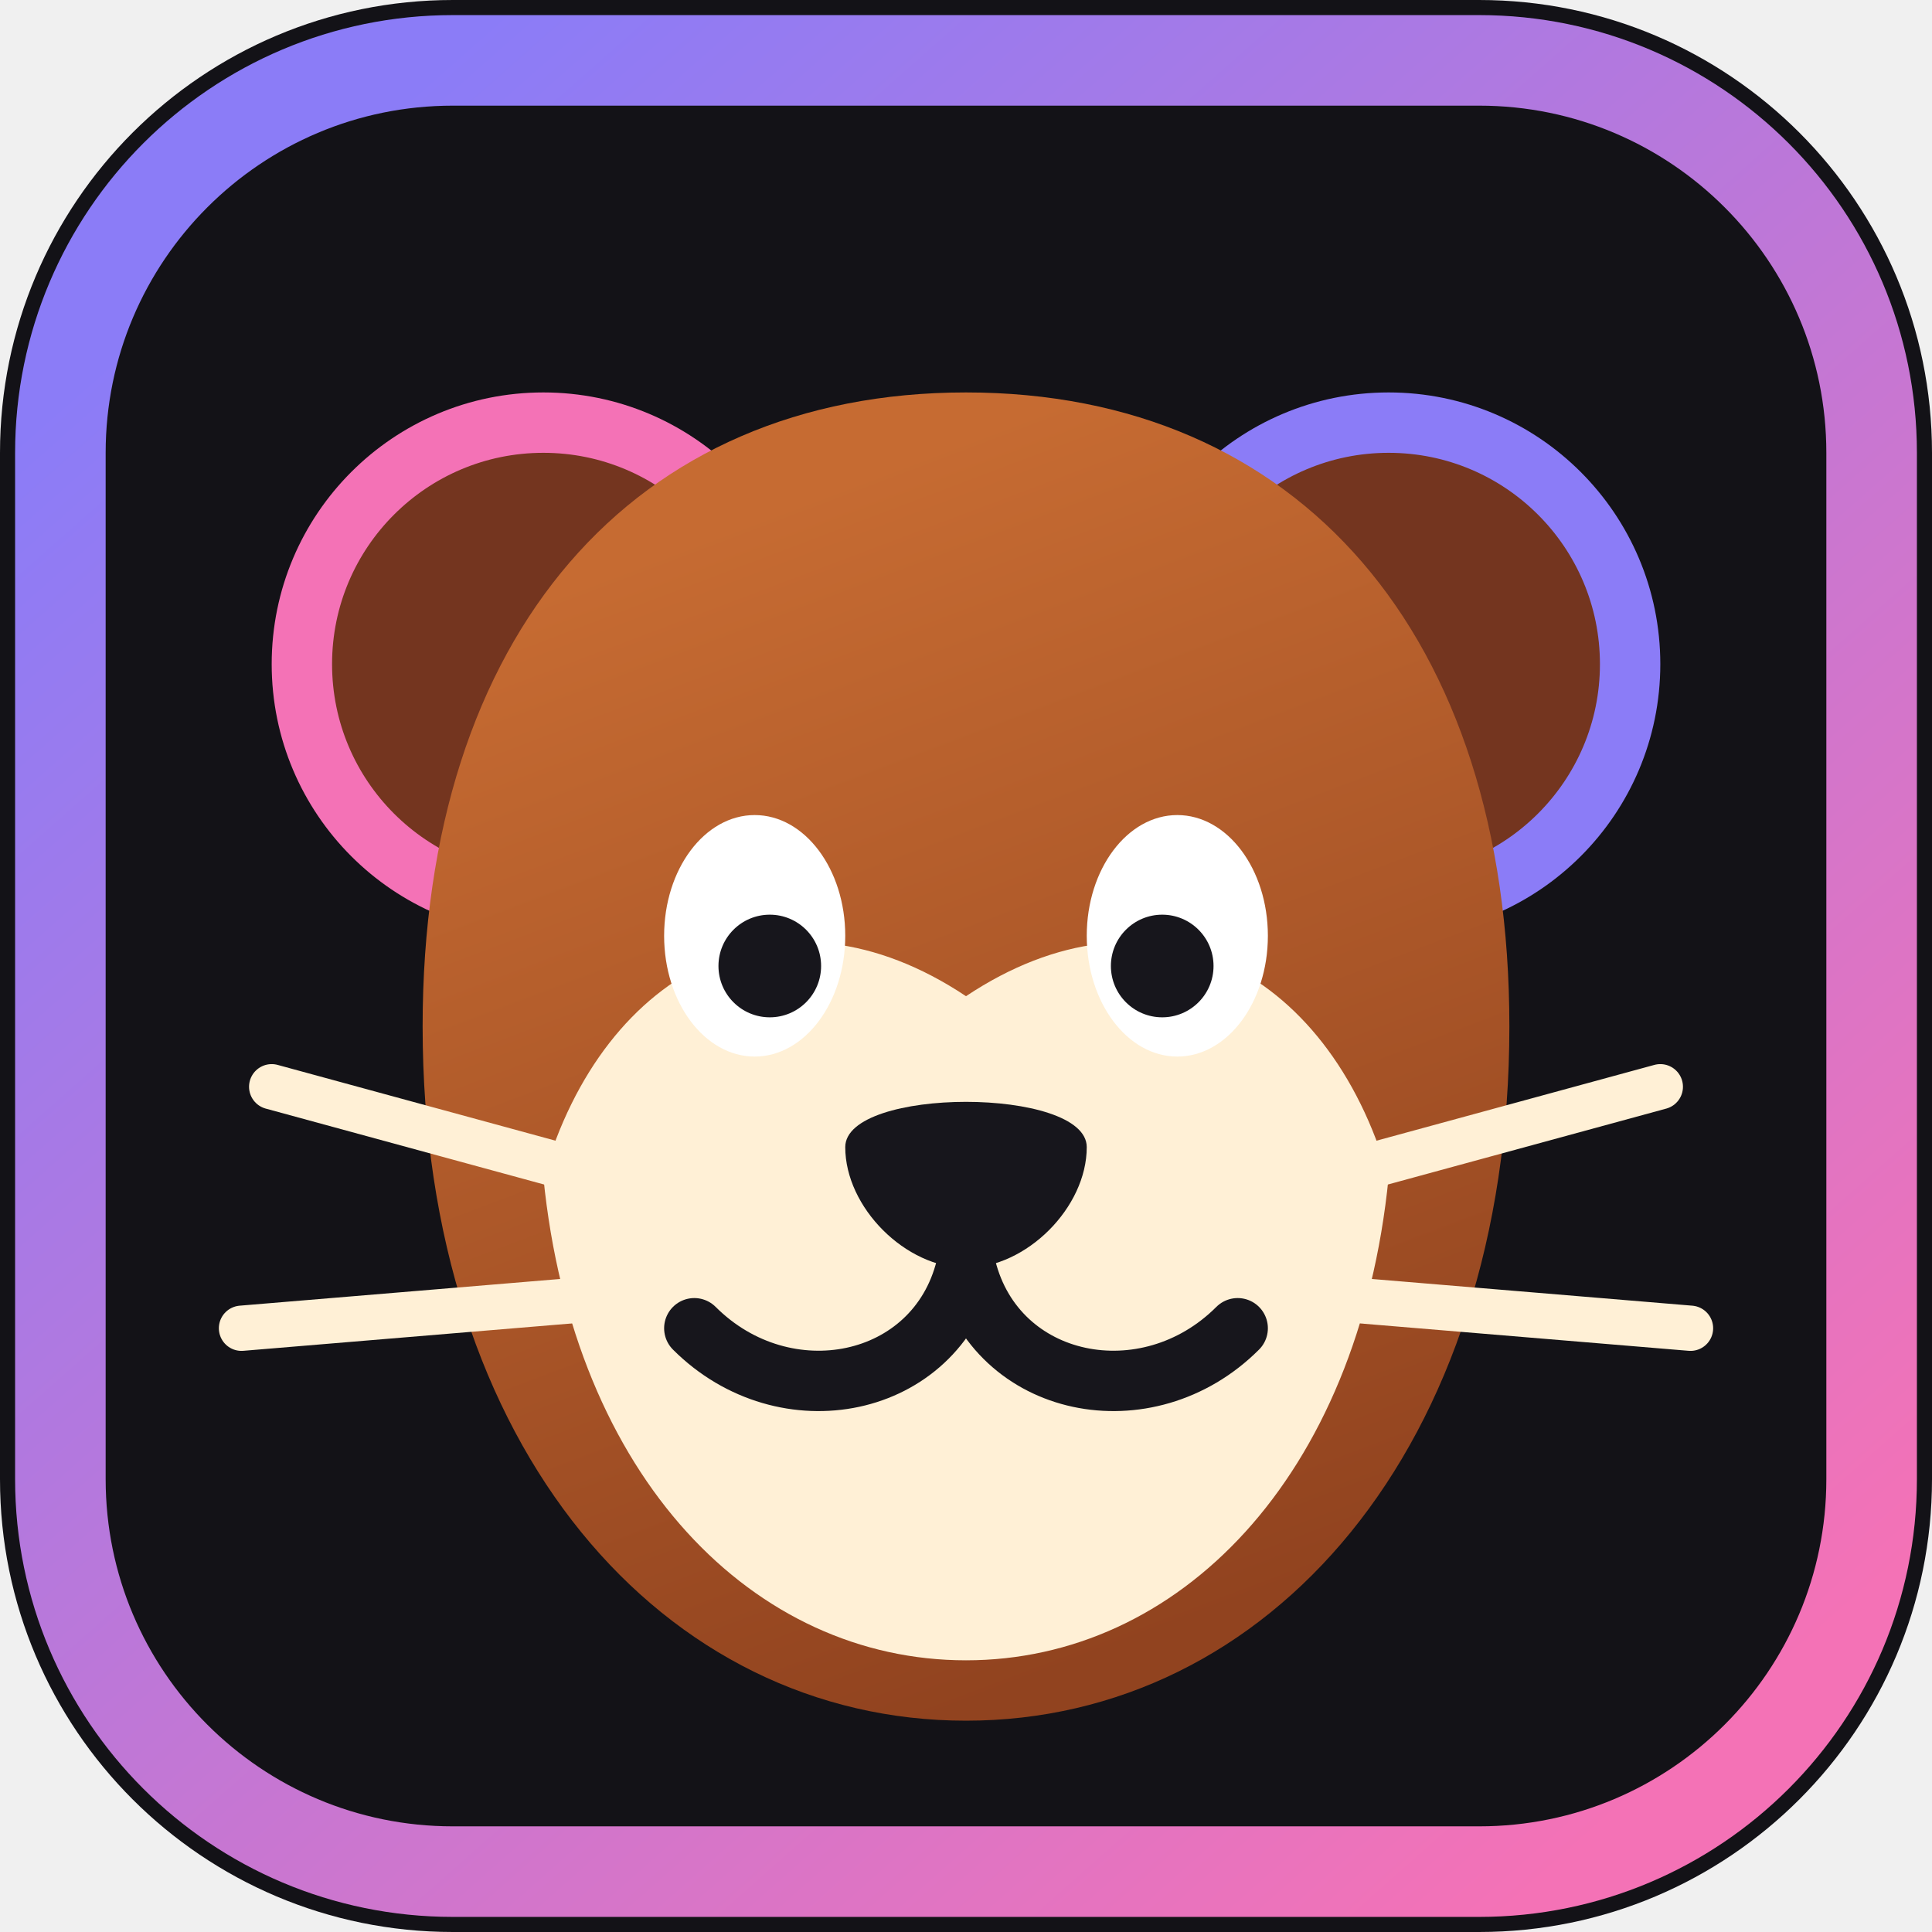
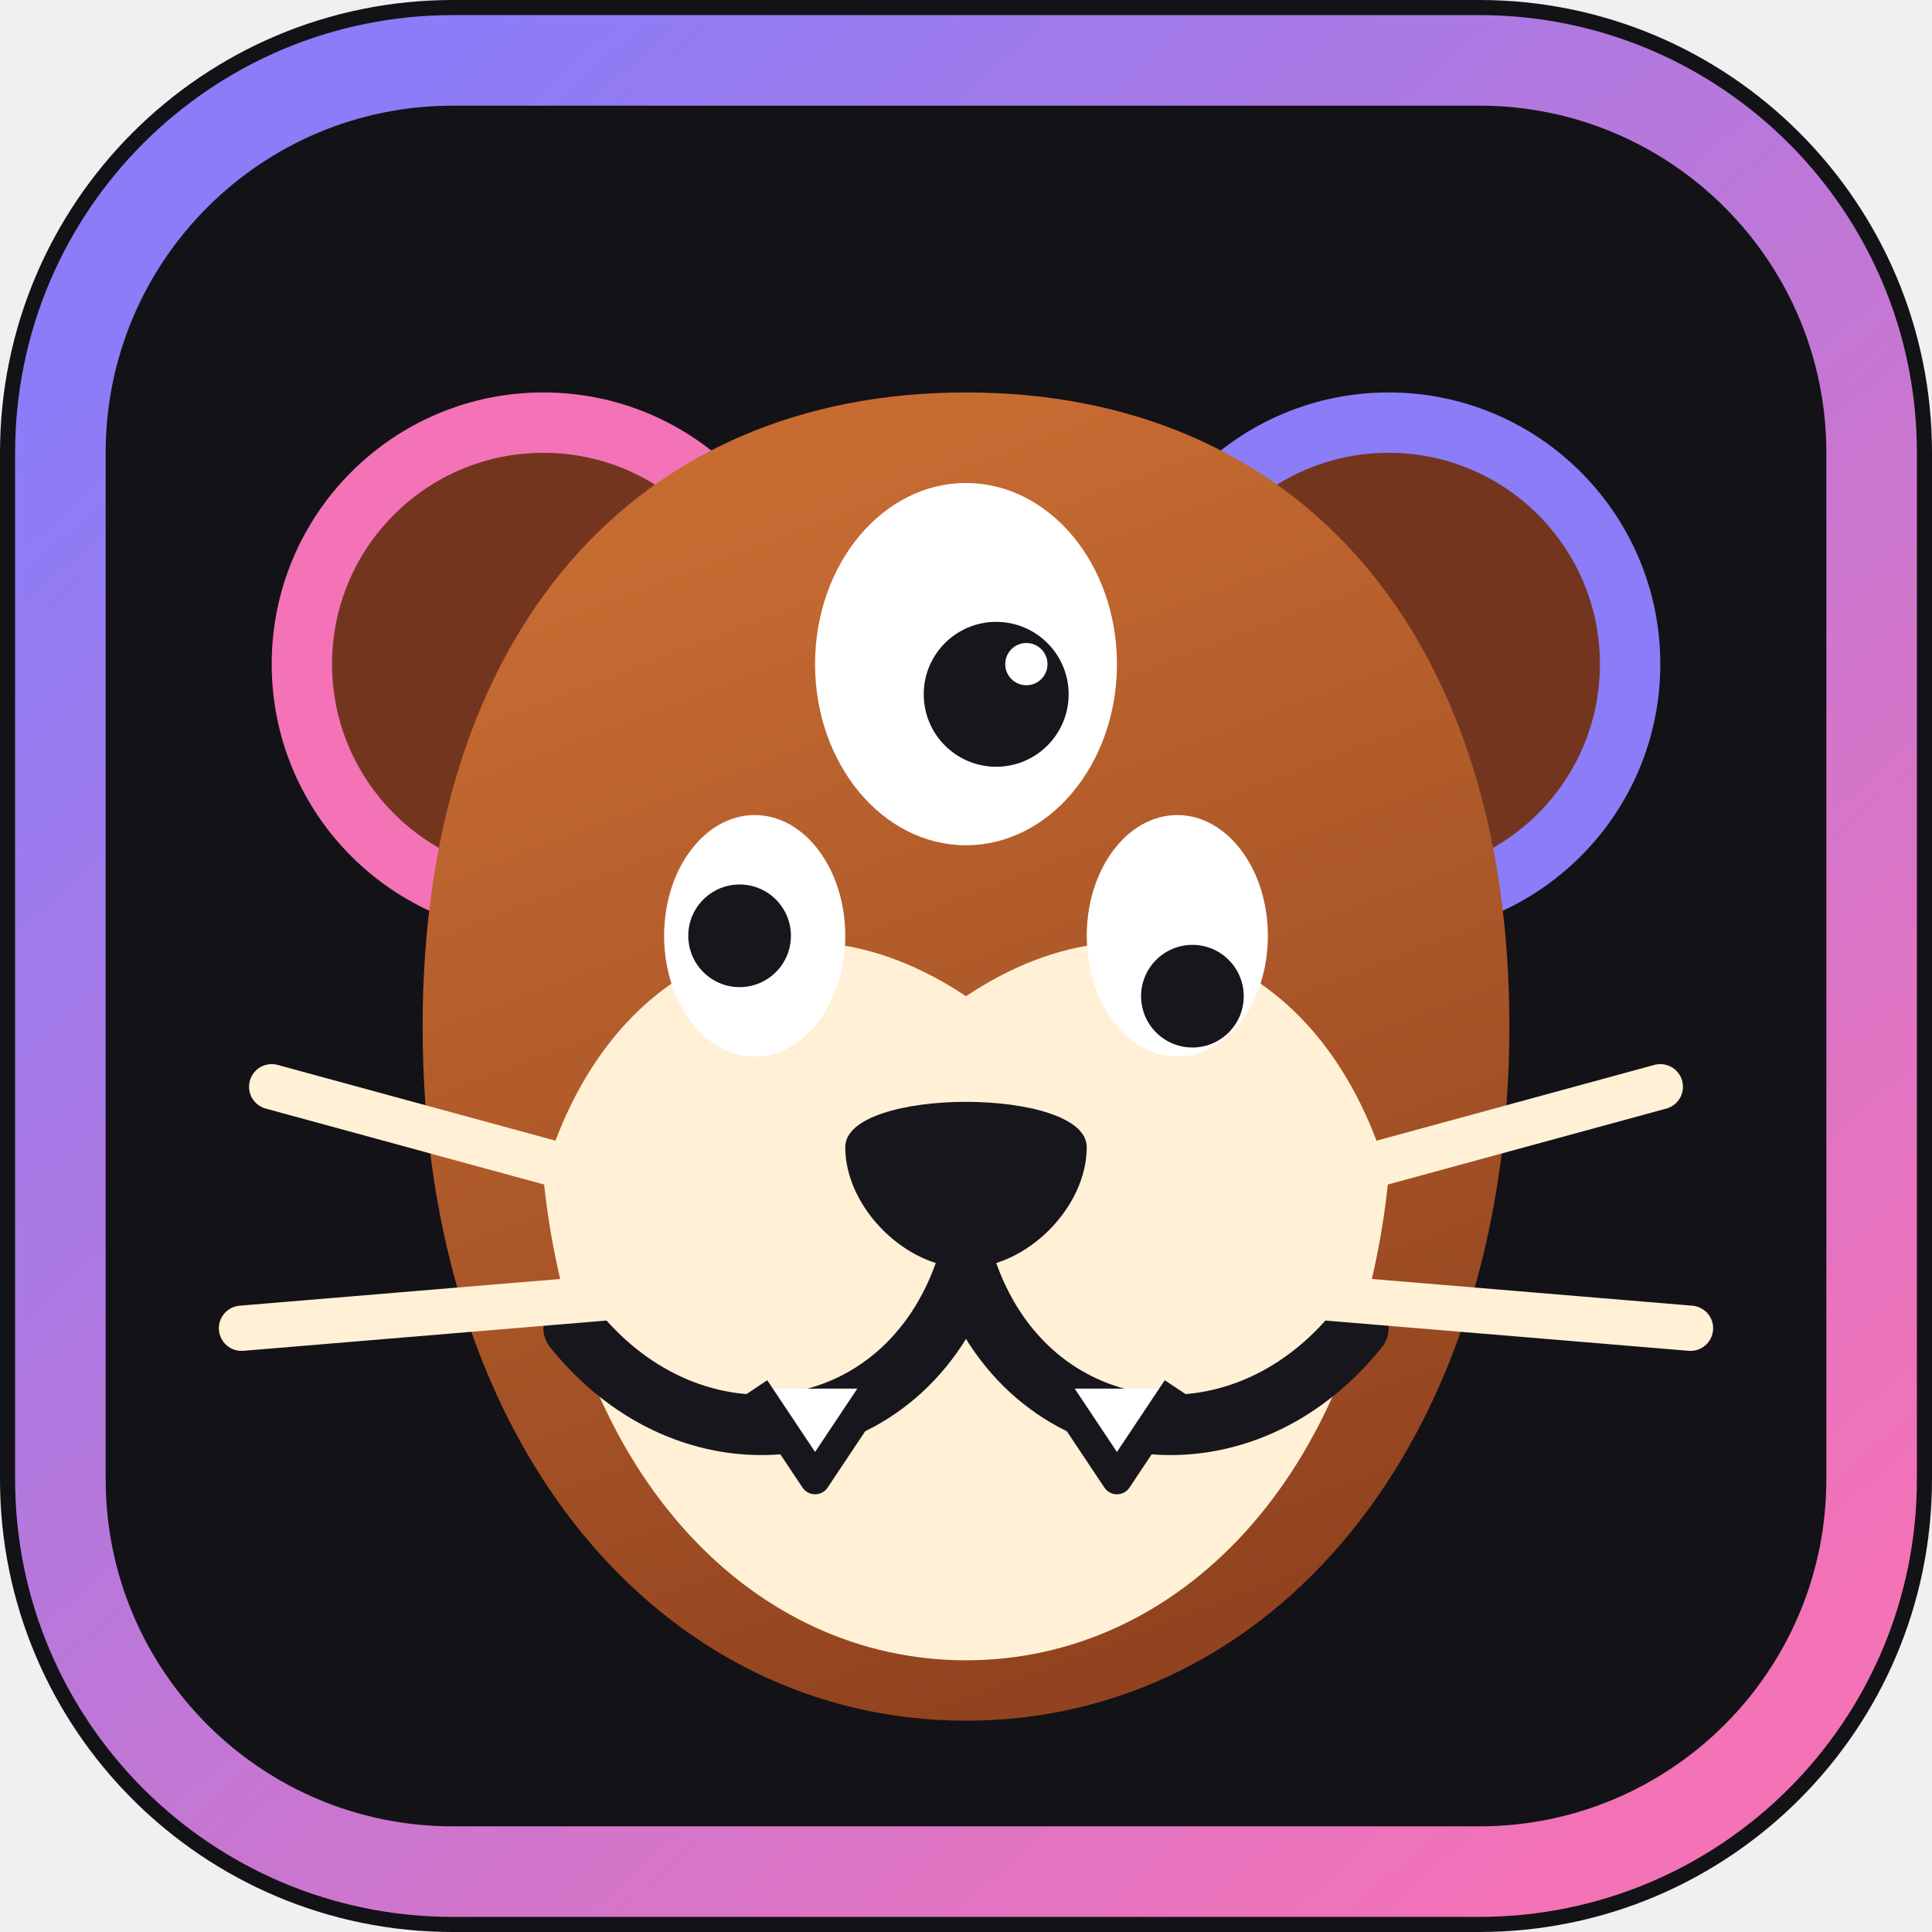
<svg xmlns="http://www.w3.org/2000/svg" viewBox="0 0 64 64">
  <defs>
    <linearGradient id="brand" x1="9" y1="7" x2="55" y2="59" gradientUnits="userSpaceOnUse">
      <stop stop-color="#8b7cf7" />
      <stop offset="1" stop-color="#f472b6" />
    </linearGradient>
    <linearGradient id="fur" x1="25" y1="17" x2="39" y2="54" gradientUnits="userSpaceOnUse">
      <stop stop-color="#c66b32" />
      <stop offset="1" stop-color="#91431f" />
    </linearGradient>
  </defs>
  <rect width="64" height="64" rx="15" fill="#131217" />
  <rect x="2" y="2" width="60" height="60" rx="13" fill="none" stroke="url(#brand)" stroke-width="3" />
  <circle cx="18" cy="22" r="8" fill="#74351f" stroke="#f472b6" stroke-width="2" />
  <circle cx="46" cy="22" r="8" fill="#74351f" stroke="#8b7cf7" stroke-width="2" />
  <path d="M14 34c0-13 7-21 18-21s18 8 18 21c0 14-8 23-18 23s-18-9-18-23Z" fill="url(#fur)" />
+   <ellipse cx="32" cy="22" rx="5" ry="6" fill="#fff" />
+   <circle cx="33" cy="23" r="2.4" fill="#17161c" />
+   <circle cx="34" cy="22" r=".7" fill="#fff" />
  <path d="M18 39c2-7 8-10 14-6 6-4 12-1 14 6-1 10-7 16-14 16s-13-6-14-16Z" fill="#fff0d6" />
  <ellipse cx="25" cy="31" rx="3" ry="4" fill="#fff" />
  <ellipse cx="39" cy="31" rx="3" ry="4" fill="#fff" />
-   <circle cx="25.5" cy="32" r="1.7" fill="#17161c" />
-   <circle cx="38.5" cy="32" r="1.7" fill="#17161c" />
+   <circle cx="24.5" cy="31" r="1.7" fill="#17161c" />
+   <circle cx="39.5" cy="33" r="1.7" fill="#17161c" />
  <path d="M28 38c0-2 8-2 8 0 0 2-2 4-4 4s-4-2-4-4Z" fill="#17161c" />
-   <path d="M32 42c-1 4-6 5-9 2m9-2c1 4 6 5 9 2" fill="none" stroke="#17161c" stroke-linecap="round" stroke-width="2" />
+   <path d="M32 42c-2 6-9 7-13 2m13-2c2 6 9 7 13 2" fill="none" stroke="#17161c" stroke-linecap="round" stroke-width="2" />
+   <path d="m25 46 2 3 2-3m6 0 2 3 2-3" fill="#fff" stroke="#17161c" stroke-linejoin="round" stroke-width="1" />
  <path d="M20 39 9 36m11 7L8 44m36-5 11-3m-11 7 12 1" fill="none" stroke="#fff0d6" stroke-linecap="round" stroke-width="1.5" />
</svg>
